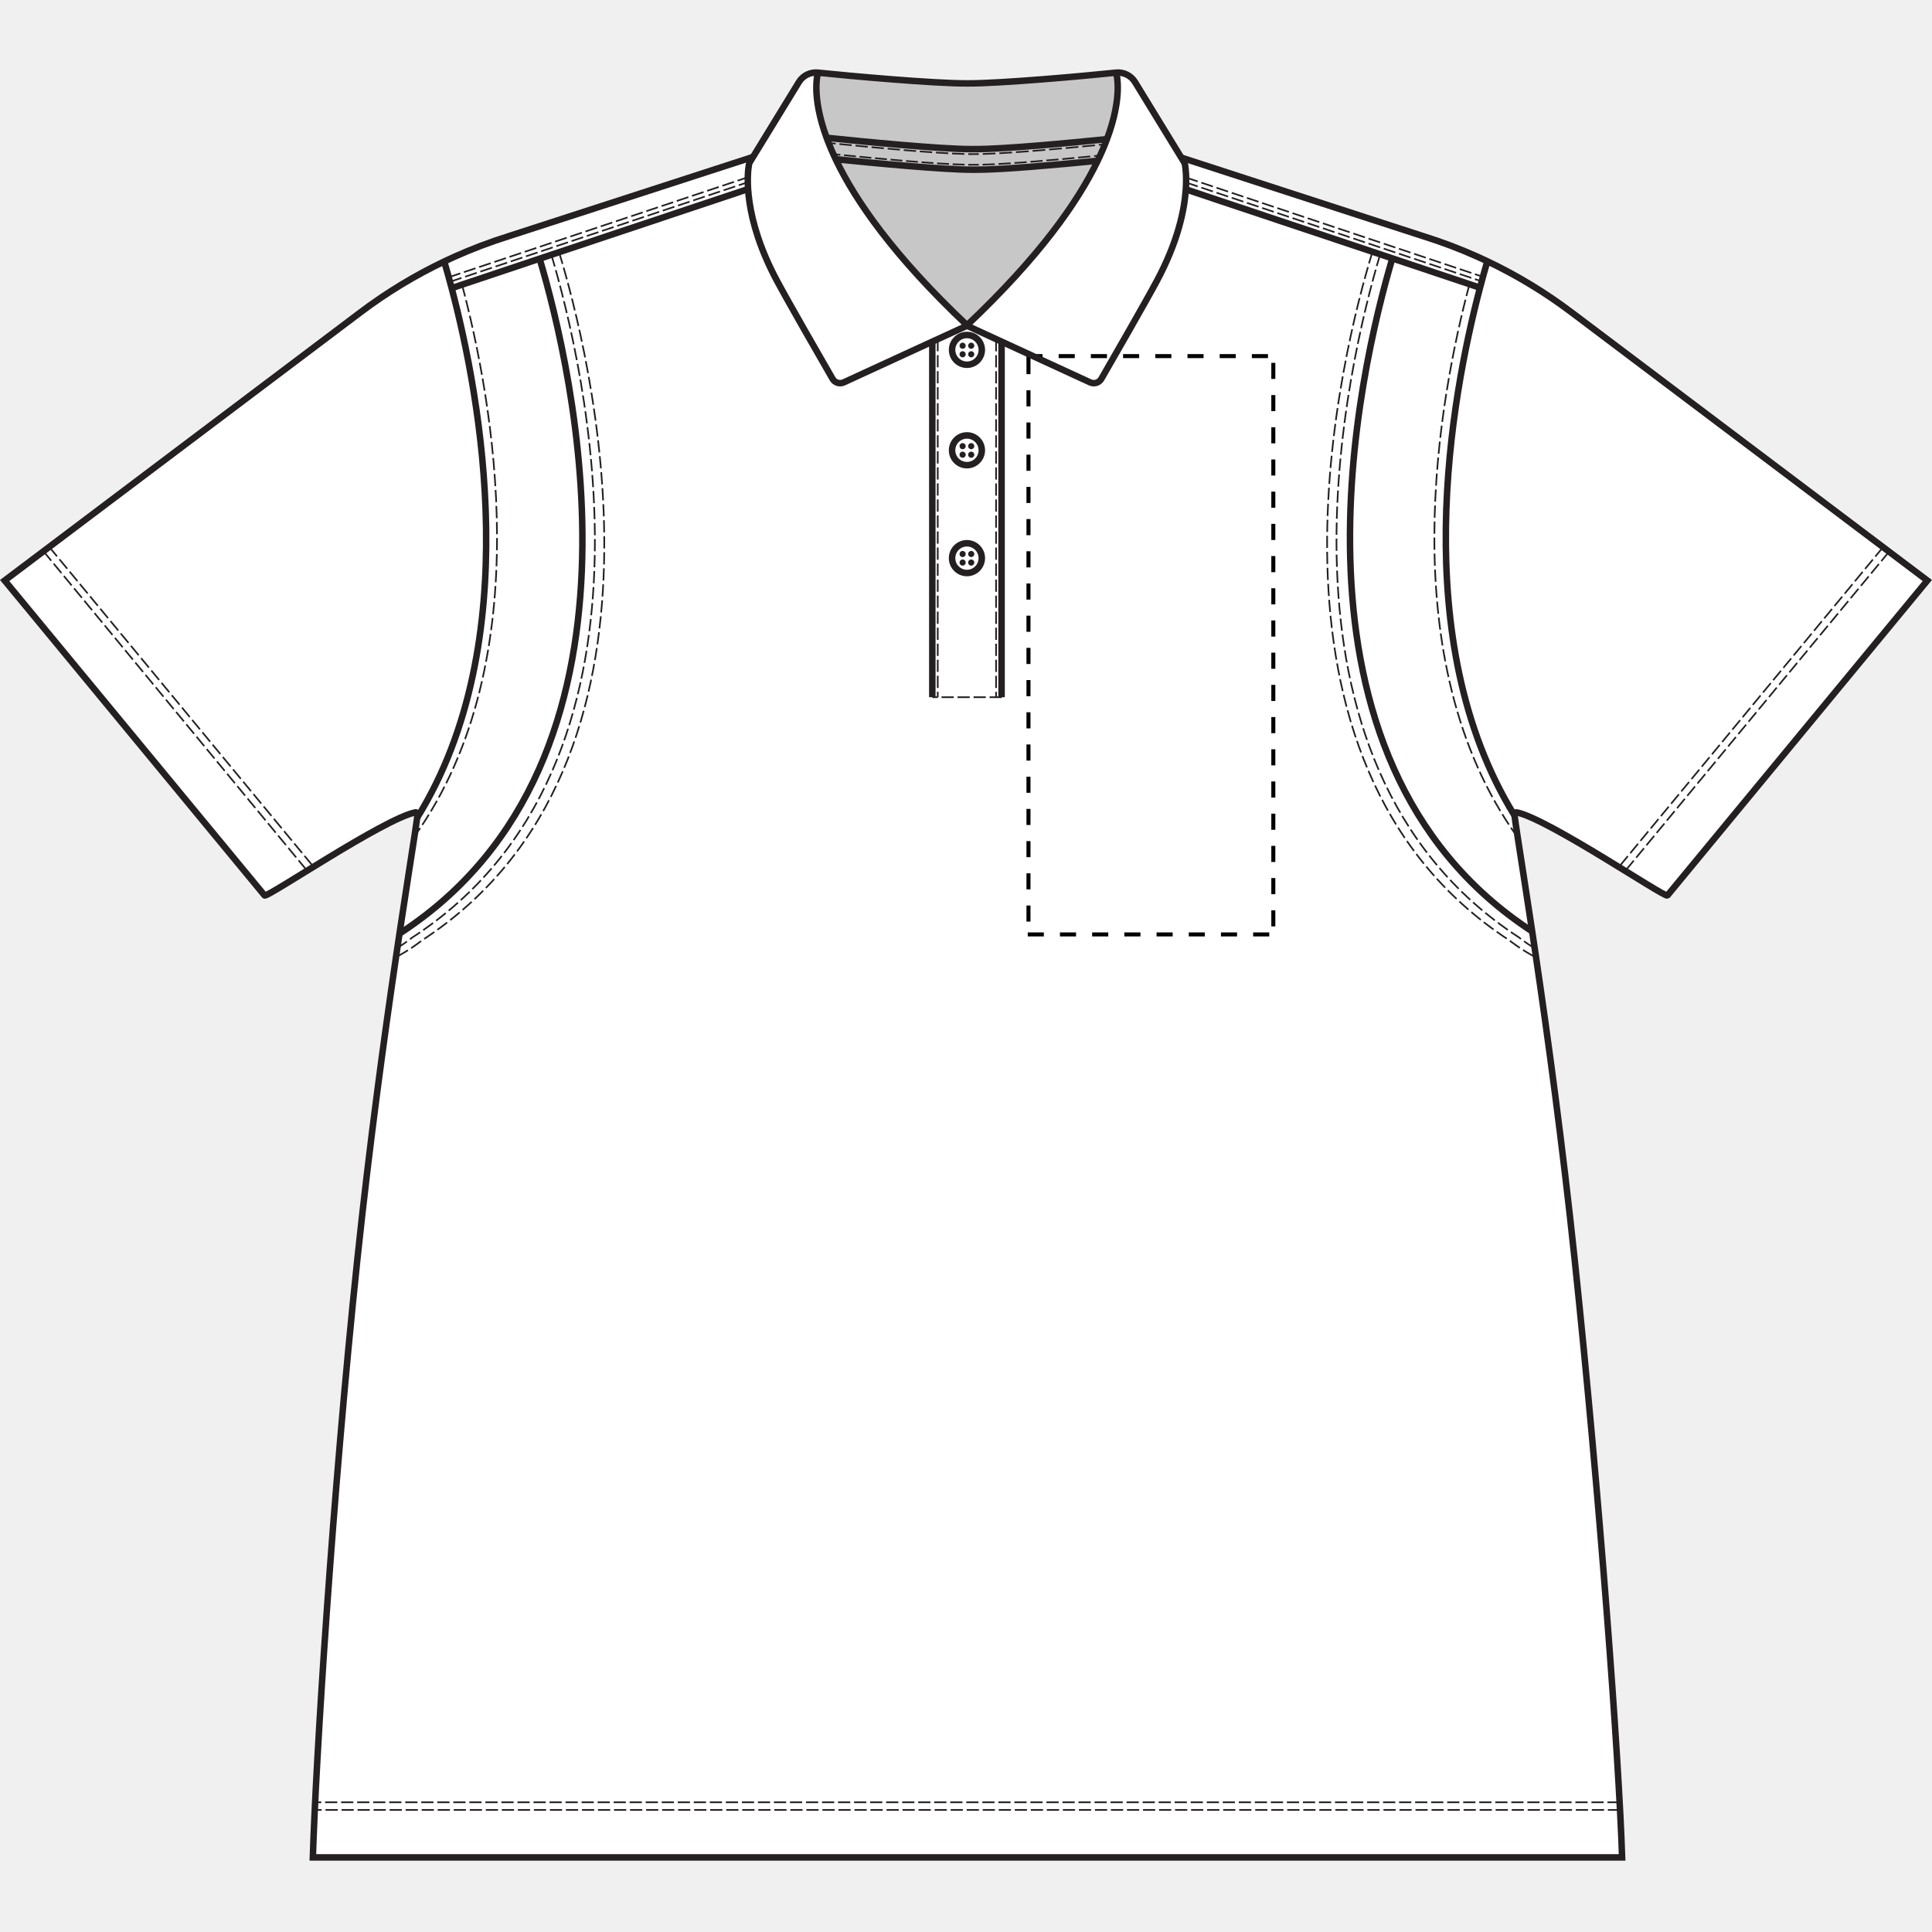
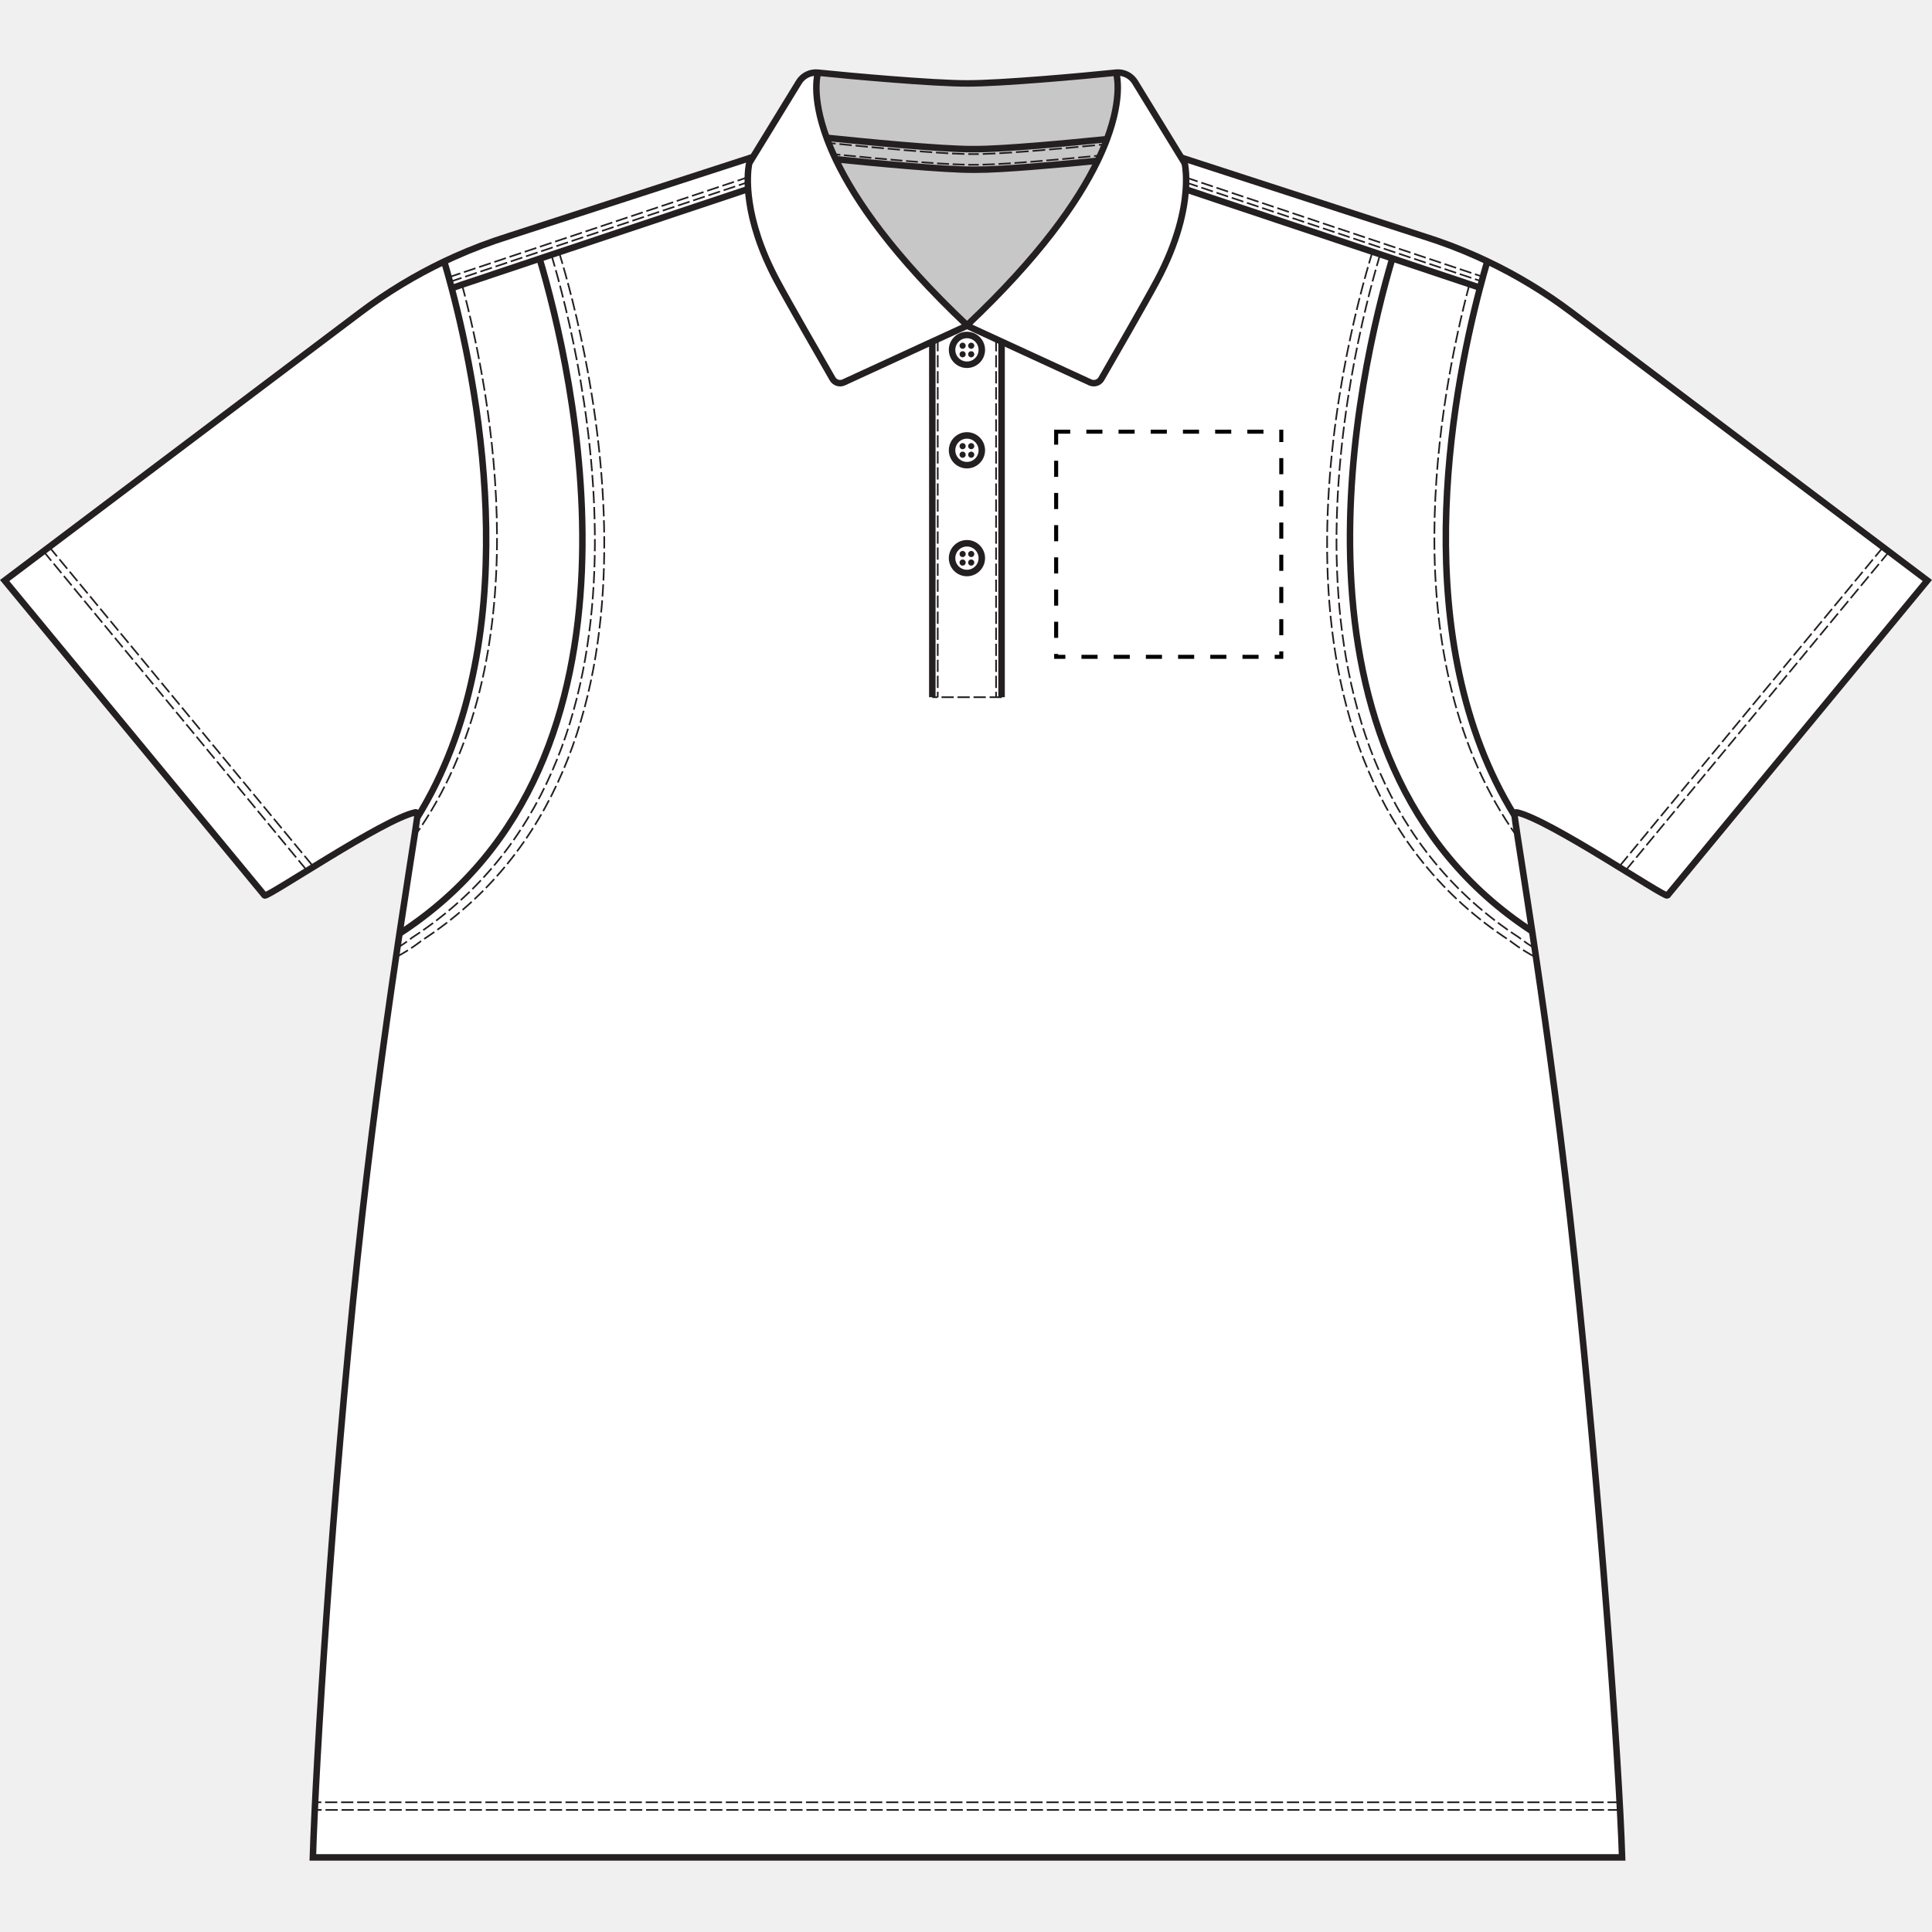
<svg xmlns="http://www.w3.org/2000/svg" xmlns:ns1="http://printify.com/adjuster" xmlns:xlink="http://www.w3.org/1999/xlink" id="front" width="100%" height="100%" viewBox="0 0 3372.31 3372.32" ns1:width="892.26" ns1:height="892.26">
  <defs>
    <image x="0" y="0" width="3372.31" height="3372.32" id="fabric-image" />
    <path d="M3362.04,1017.78l-453.72,549.76c-5.62,3.51-207.27-133.27-262.88-145.02-2.19-.45-4.17,1.21-4.18,3.36h0c0,.15,.01,.28,.03,.41,.73,6.55,2.61,19.37,5.42,37.75,5.46,35.62,14.43,92.12,25.28,164.29,1.44,9.58,2.92,19.44,4.42,29.57,.79,5.28,1.57,10.64,2.37,16.06,20.6,139.62,46.17,325.71,67.61,528.63,44.21,418.51,77.69,876.99,82.86,1043.97H543.95c5.16-166.97,33.49-625.46,77.69-1043.97,21.47-203.22,47.09-389.54,67.71-529.23,.8-5.47,1.6-10.86,2.39-16.18,1.28-8.6,2.55-17.01,3.77-25.22,11.29-75.19,20.59-133.73,26.11-169.8,2.27-14.76,3.89-25.75,4.76-32.61h0s.01-.03,.01-.04c.15-1.21,.28-2.28,.39-3.23,.25-2.35-1.85-4.25-4.16-3.77-55.62,11.74-257.25,148.52-262.88,145.02L6,1017.78l621.46-468.4c45.73-34.46,94.73-64.16,146.25-88.68,5.77-2.75,11.58-5.44,17.42-8.05,30.76-13.81,62.36-25.79,94.67-35.87l38.02-12.33,33.89-11,353.25-114.61,81.33-132.75c7.04-11.49,20.04-17.9,33.42-16.49,55.26,5.83,200.15,20.46,258.05,20.23,.15,0,.31,0,.45-.01h.03c.15,.01,.31,0,.45,0,.17,.01,.33,0,.51,0h.48c.25,.01,.52,0,.77,0h.69c.15,.01,.29,.01,.45,.01,57.9,.23,199.28-16.57,254.54-22.4,.12-.01,2.9-.31,3.02-.31,13.26-1.28,29.08,4.82,36.05,16.21l82.05,132.21h0l346.13,117.58,34.57,11.22,38.31,12.44c31.96,9.98,63.24,21.82,93.71,35.43,5.89,2.64,11.77,5.35,17.6,8.12,51.8,24.61,101.06,54.43,147.01,89.06l621.46,468.4Z" id="fabric-0" />
    <clipPath id="fabric-0-clip">
      <use href="#fabric-0" />
    </clipPath>
-     <rect id="_front-path" width="434.4" height="1016.44" fill="none" stroke-miterlimit="10" transform="" />
+     <rect id="_front-path" width="400" height="400" fill="none" stroke-miterlimit="10" transform="" />
    <clipPath>
      <use stroke-width="3.718mm" xlink:href="#_front-path" />
    </clipPath>
  </defs>
  <g id="color_first" fill-rule="nonzero" fill="#fff">
    <use href="#fabric-0" />
    <use clip-path="url(#fabric-0-clip)" href="#fabric-image" />
-     <g clip-path="url(#_front-clippath)" transform="translate(1791.7 618.08)">
-       <svg id="placeholder_front" width="434.4" height="1016.44" preserveAspectRatio="xMidYMid slice" viewBox="0 0 434.4 1016.44">
+     <g clip-path="url(#_front-clippath)" transform="translate(1840 750)">
+       <svg id="placeholder_front" width="400" height="400" preserveAspectRatio="xMidYMid slice" viewBox="0 0 400 400">
        <use stroke-width="3.718mm" xlink:href="#_front-path" stroke="#ffffff" />
        <use stroke-width="3.718mm" xlink:href="#_front-path" stroke="#000000" stroke-dasharray="7.436mm, 7.436mm" />
      </svg>
    </g>
  </g>
  <g id="outlines">
    <g id="shadows">
      <path d="M1934.2,244.47c-1.11,2.99-2.29,6.03-3.54,9.13-2.55,6.32-5.36,12.88-8.49,19.68-1.4,3.05-2.85,6.15-4.38,9.3h-.01c-34.45,71.14-103.17,165.49-229.81,285.13-128.03-120.97-192.52-216.08-226.63-287.44-1.47-3.07-2.88-6.09-4.22-9.08-3.15-6.96-5.98-13.65-8.53-20.1-1.09-2.77-2.13-5.49-3.12-8.16,0-.01-.01-.03-.01-.04-28.29-76.37-15.46-114.84-15.46-114.84,55.26,5.83,200.15,20.46,258.05,20.23,.15,0,.31,0,.45-.01h.03c.15,.01,.31,0,.45,0,.17,.01,.33,0,.51,0h.48c.25,.01,.52,0,.77,0h.69c.15,.01,.29,.01,.45,.01,57.9,.23,202.79-14.41,258.05-20.23,.12-.01,.23-.03,.35-.03,.29,.88,12.67,39.88-16.07,116.45Z" fill="#211f1f" opacity=".25" />
    </g>
    <g id="outlines_colored">
      <path d="M1948.13,126.8h0c.29,.89,12.67,39.9-16.07,116.46-1.11,2.99-2.29,6.03-3.54,9.13-2.55,6.32-5.36,12.88-8.49,19.68-1.4,3.05-2.85,6.15-4.38,9.3-34.45,71.13-101.02,166.68-227.68,286.33-.57,.55-1.15,1.08-1.72,1.63l-58.87,26.98-154.61,71.14c-7.16,3.28-15.63,.59-19.56-6.23-19.83-34.35-76.57-132.91-96.9-170.89-59.93-111.89-51.82-186.66-49.16-202.4,.33-1.93,1.01-3.77,2.04-5.44l3.92-6.41,81.33-132.75c7.04-11.49,20.04-17.9,33.42-16.49,55.26,5.83,202.54,18.98,260.44,18.75,57.9,.23,204.24-12.93,259.5-18.75,.12-.01,.23-.03,.35-.03,13.26-1.28,26.11,5.12,33.07,16.52l82.03,133.94h.01l3.2,5.23c1.03,1.67,1.71,3.51,2.04,5.44,1.03,6.08,2.87,20.98,1.28,43.42-2.51,35.63-13.67,90.32-50.44,158.99-20.34,37.98-77.08,136.54-96.9,170.89-3.93,6.81-12.41,9.5-19.56,6.23l-154.62-71.16-58.51-26.93c-.59-.56-1.19-1.12-1.77-1.67-128.03-120.97-194.66-217.28-228.78-288.65-1.47-3.07-2.88-6.09-4.22-9.08-3.14-6.96-5.98-13.65-8.53-20.1-1.09-2.77-2.13-5.49-3.12-8.16,0-.01-.01-.03-.01-.04-28.29-76.37-15.46-114.84-15.46-114.84" fill="none" stroke="#241f20" stroke-miterlimit="10" stroke-width="11.33" />
      <line x1="1627.36" y1="1216.98" x2="1627.36" y2="596.31" fill="none" stroke="#241f20" stroke-miterlimit="10" stroke-width="11.33" />
      <line x1="1748.24" y1="596.53" x2="1748.24" y2="1216.98" fill="none" stroke="#241f20" stroke-miterlimit="10" stroke-width="11.33" />
      <ellipse cx="1687.8" cy="974.24" rx="25.96" ry="25.97" fill="none" stroke="#241f20" stroke-miterlimit="10" stroke-width="11.33" />
      <path d="M1460.28,278.06c65.24,6.68,187.61,18.37,238.65,18.17,.48,0,.96,0,1.44-.01h-.99c.49,0,.99,.01,1.47,0,.64,.01,1.28,.01,1.92,.01,45.77,.17,145.93-8.93,213.17-15.64" fill="none" stroke="#241f20" stroke-miterlimit="10" stroke-width="11.33" />
      <path d="M1444.62,240.65c59.41,6.21,197.01,19.84,252.76,19.62,.48,0,.96,0,1.44-.01h-.99c.49,0,.99,.01,1.47,0,.64,.01,1.28,.01,1.92,.01,49.77,.2,164.85-10.66,230.99-17.4" fill="none" stroke="#241f20" stroke-miterlimit="10" stroke-width="11.33" />
      <g>
        <path d="M1456.19,269.17c3.38,.35,6.92,.71,10.6,1.08" fill="none" stroke="#241f20" stroke-miterlimit="10" stroke-width="2.9" />
        <path d="M1473.24,270.9c62.76,6.31,160.66,15.51,213.62,16.6" fill="none" stroke="#241f20" stroke-dasharray="0 0 20.72 6.47" stroke-miterlimit="10" stroke-width="2.9" />
        <path d="M1690.1,287.56c3.08,.05,5.99,.06,8.71,.04h-.99c.49,0,.99,.01,1.47,0,2.87,.02,5.94,0,9.19-.04" fill="none" stroke="#241f20" stroke-miterlimit="10" stroke-width="2.9" />
        <path d="M1715.12,287.42c48.8-1.27,130.49-8.7,191.3-14.67" fill="none" stroke="#241f20" stroke-dasharray="0 0 21.25 6.64" stroke-miterlimit="10" stroke-width="2.9" />
        <path d="M1909.73,272.42c3.62-.36,7.16-.71,10.61-1.05" fill="none" stroke="#241f20" stroke-miterlimit="10" stroke-width="2.9" />
      </g>
      <g>
        <path d="M1448.01,249.65c3.33,.35,6.87,.71,10.6,1.1" fill="none" stroke="#241f20" stroke-miterlimit="10" stroke-width="2.9" />
        <path d="M1465.28,251.42c61.9,6.3,167.17,16.3,221.46,17.43" fill="none" stroke="#241f20" stroke-dasharray="0 0 21.48 6.71" stroke-miterlimit="10" stroke-width="2.9" />
        <path d="M1690.1,268.91c2.56,.04,4.98,.05,7.27,.04,.48,0,.96,0,1.44-.01h-.99c.49,0,.99,.01,1.47,0,.64,.01,1.28,.01,1.92,.01,2.29,0,4.72,0,7.28-.04" fill="none" stroke="#241f20" stroke-miterlimit="10" stroke-width="2.9" />
        <path d="M1715.4,268.76c49.94-1.33,138.21-9.41,199.27-15.48" fill="none" stroke="#241f20" stroke-dasharray="0 0 22.13 6.92" stroke-miterlimit="10" stroke-width="2.9" />
        <path d="M1918.11,252.94c3.64-.36,7.18-.72,10.6-1.06" fill="none" stroke="#241f20" stroke-miterlimit="10" stroke-width="2.9" />
      </g>
      <path d="M1314.37,273.99l-354.53,114.97-33.89,11-38.02,12.33c-32.3,10.08-63.91,22.06-94.67,35.87-5.84,2.61-11.65,5.31-17.42,8.05-51.52,24.53-100.52,54.23-146.25,88.68L8.14,1013.3l453.73,549.76c5.62,3.51,207.26-133.27,262.88-145.02,2.31-.48,4.41,1.43,4.16,3.77-.11,.95-.24,2.01-.39,3.23,0,.01-.01,.01-.01,.03h0c-.87,6.86-2.49,17.86-4.76,32.62-5.52,36.07-14.82,94.6-26.11,169.8-1.23,8.21-2.49,16.62-3.77,25.22-.79,5.32-1.59,10.72-2.39,16.18-20.61,139.69-46.24,326.01-67.71,529.23-44.2,418.51-72.53,876.99-77.69,1043.97H2831.4c-5.17-166.97-38.64-625.46-82.86-1043.97-21.44-202.92-47.01-389.01-67.61-528.63-.8-5.43-1.59-10.78-2.37-16.06-1.51-10.13-2.98-19.98-4.42-29.57-10.85-72.17-19.82-128.67-25.28-164.29-2.81-18.38-4.69-31.21-5.42-37.75-.01-.13-.03-.27-.03-.4h0c.01-2.16,2-3.83,4.18-3.37,55.61,11.74,257.25,148.52,262.88,145.02l453.72-549.76-621.46-468.4c-45.95-34.63-95.21-64.45-147.01-89.06-5.84-2.77-11.71-5.48-17.6-8.12-30.46-13.61-61.75-25.45-93.71-35.43l-38.31-12.44-34.57-11.22-348.27-113.09-1.32-.4" fill="none" stroke="#241f20" stroke-miterlimit="10" stroke-width="11.33" />
      <line x1="1738.66" y1="591.98" x2="1738.66" y2="1216.98" fill="none" stroke="#241f20" stroke-dasharray="0 0 21.32 6.66" stroke-miterlimit="10" stroke-width="2.9" />
      <line x1="1636.83" y1="591.91" x2="1636.83" y2="1216.98" fill="none" stroke="#241f20" stroke-dasharray="0 0 21.32 6.66" stroke-miterlimit="10" stroke-width="2.9" />
      <circle cx="1680.26" cy="967.01" r="5.36" fill="#241f20" />
      <circle cx="1695.26" cy="967.01" r="5.36" fill="#241f20" />
      <circle cx="1680.26" cy="981.94" r="5.36" fill="#241f20" />
      <circle cx="1695.26" cy="981.94" r="5.36" fill="#241f20" />
      <ellipse cx="1687.8" cy="785.99" rx="25.96" ry="25.97" fill="none" stroke="#241f20" stroke-miterlimit="10" stroke-width="11.33" />
      <circle cx="1680.26" cy="778.77" r="5.36" fill="#241f20" />
      <circle cx="1695.26" cy="778.77" r="5.36" fill="#241f20" />
      <circle cx="1680.26" cy="793.69" r="5.36" fill="#241f20" />
      <circle cx="1695.26" cy="793.69" r="5.36" fill="#241f20" />
      <ellipse cx="1687.8" cy="610.69" rx="25.96" ry="25.97" fill="none" stroke="#241f20" stroke-miterlimit="10" stroke-width="11.33" />
      <circle cx="1680.26" cy="603.47" r="5.36" fill="#241f20" />
      <circle cx="1695.26" cy="603.47" r="5.36" fill="#241f20" />
      <circle cx="1680.26" cy="618.39" r="5.36" fill="#241f20" />
      <circle cx="1695.26" cy="618.39" r="5.36" fill="#241f20" />
      <path d="M2675.13,1626.24c-.33-.21-.67-.44-1-.65-462.48-301.84-300.2-984.07-243.78-1174.57" fill="none" stroke="#241f20" stroke-miterlimit="10" stroke-width="11.33" />
      <path d="M2643.4,1423.14h0c-188.45-305.12-110.43-729.12-60.05-920.94,4.4-16.72,8.58-31.67,12.35-44.63" fill="none" stroke="#241f20" stroke-miterlimit="10" stroke-width="11.33" />
      <path d="M941.9,451.53c55.77,187.11,221.73,874.89-244.03,1177.72" fill="none" stroke="#241f20" stroke-miterlimit="10" stroke-width="11.33" />
      <path d="M775.41,456.42c3.8,12.94,8.48,29.52,12.94,46.41,50.38,190.79,129.93,617.51-59.83,923.94,0,.01-.01,.01-.01,.03h0" fill="none" stroke="#241f20" stroke-miterlimit="10" stroke-width="11.33" />
      <path d="M2564.99,496.05c-52.41,196.71-138.99,655.17,83.86,965.24" fill="none" stroke="#241f20" stroke-dasharray="0 0 21.32 6.66" stroke-miterlimit="10" stroke-width="2.9" />
      <path d="M2409.08,443.89c-54.14,181.37-227.6,886.86,242.5,1192.54,0,0,10.21,8.38,26.97,18.72" fill="none" stroke="#241f20" stroke-dasharray="0 0 21.32 6.66" stroke-miterlimit="10" stroke-width="2.9" />
      <path d="M2395.66,439.4c-50.25,164.08-239.56,890.84,239.53,1202.37,0,0,18.1,14.88,45.73,29.45" fill="none" stroke="#241f20" stroke-dasharray="0 0 21.32 6.66" stroke-miterlimit="10" stroke-width="2.9" />
      <path d="M806.46,496.85c52.33,196.75,138.15,652.94-82.71,962.56" fill="none" stroke="#241f20" stroke-dasharray="0 0 21.32 6.66" stroke-miterlimit="10" stroke-width="2.9" />
      <path d="M962.39,444.68c54.41,182.62,226.68,886.52-242.74,1191.76,0,0-9.71,7.98-25.79,18" fill="none" stroke="#241f20" stroke-dasharray="0 0 21.32 6.66" stroke-miterlimit="10" stroke-width="2.9" />
      <path d="M975.83,440.19c50.6,165.59,238.56,890.55-239.78,1201.58,0,0-17.59,14.45-44.56,28.85" fill="none" stroke="#241f20" stroke-dasharray="0 0 21.32 6.66" stroke-miterlimit="10" stroke-width="2.9" />
      <polyline points="788.38 502.96 806.46 496.85 941.9 451.53 962.39 444.68 975.83 440.19 1305.75 329.99" fill="none" stroke="#241f20" stroke-miterlimit="10" stroke-width="11.33" />
      <polyline points="785.43 491.92 807.58 484.43 943.03 439.11 963.52 432.26 976.96 427.77 1305.26 318.09" fill="none" stroke="#241f20" stroke-dasharray="0 0 21.32 6.66" stroke-miterlimit="10" stroke-width="2.9" />
      <polyline points="783.25 483.96 805.33 476.53 940.77 431.21 961.27 424.36 974.7 419.86 1305.28 309.42" fill="none" stroke="#241f20" stroke-dasharray="0 0 21.32 6.66" stroke-miterlimit="10" stroke-width="2.9" />
      <polyline points="2584.23 502.49 2583.35 502.2 2564.99 496.05 2430.35 451.01 2409.08 443.89 2395.66 439.4 2069.82 330.51" fill="none" stroke="#241f20" stroke-miterlimit="10" stroke-width="11.33" />
      <polyline points="2070.34 318.58 2396.86 427.77 2410.29 432.26 2430.78 439.11 2566.23 484.43 2583.08 490.07" fill="none" stroke="#241f20" stroke-dasharray="0 0 21.32 6.66" stroke-miterlimit="10" stroke-width="2.9" />
      <polyline points="2070.34 309.93 2399.11 419.86 2412.55 424.36 2433.04 431.21 2568.49 476.53 2585.34 482.17" fill="none" stroke="#241f20" stroke-dasharray="0 0 21.32 6.66" stroke-miterlimit="10" stroke-width="2.9" />
      <line x1="2827.87" y1="3159.23" x2="549.36" y2="3159.23" fill="none" stroke="#241f20" stroke-dasharray="0 0 21.32 6.66" stroke-miterlimit="10" stroke-width="2.9" />
      <line x1="2827.17" y1="3145.9" x2="549.99" y2="3145.9" fill="none" stroke="#241f20" stroke-dasharray="0 0 21.32 6.66" stroke-miterlimit="10" stroke-width="2.9" />
      <line x1="75.86" y1="962.25" x2="537.81" y2="1521.92" fill="none" stroke="#241f20" stroke-dasharray="0 0 21.32 6.66" stroke-miterlimit="10" stroke-width="2.9" />
      <line x1="85.93" y1="954.67" x2="548.15" y2="1514.08" fill="none" stroke="#241f20" stroke-dasharray="0 0 21.32 6.66" stroke-miterlimit="10" stroke-width="2.9" />
      <line x1="3297.42" y1="962.98" x2="2833.66" y2="1524.02" fill="none" stroke="#241f20" stroke-dasharray="0 0 21.32 6.66" stroke-miterlimit="10" stroke-width="2.9" />
      <line x1="3286.9" y1="955.06" x2="2822.55" y2="1517.19" fill="none" stroke="#241f20" stroke-dasharray="0 0 21.32 6.66" stroke-miterlimit="10" stroke-width="2.9" />
      <line x1="1748.65" y1="1216.98" x2="1627.36" y2="1216.98" fill="none" stroke="#241f20" stroke-dasharray="0 0 21.32 6.66" stroke-miterlimit="10" stroke-width="2.9" />
    </g>
  </g>
</svg>
